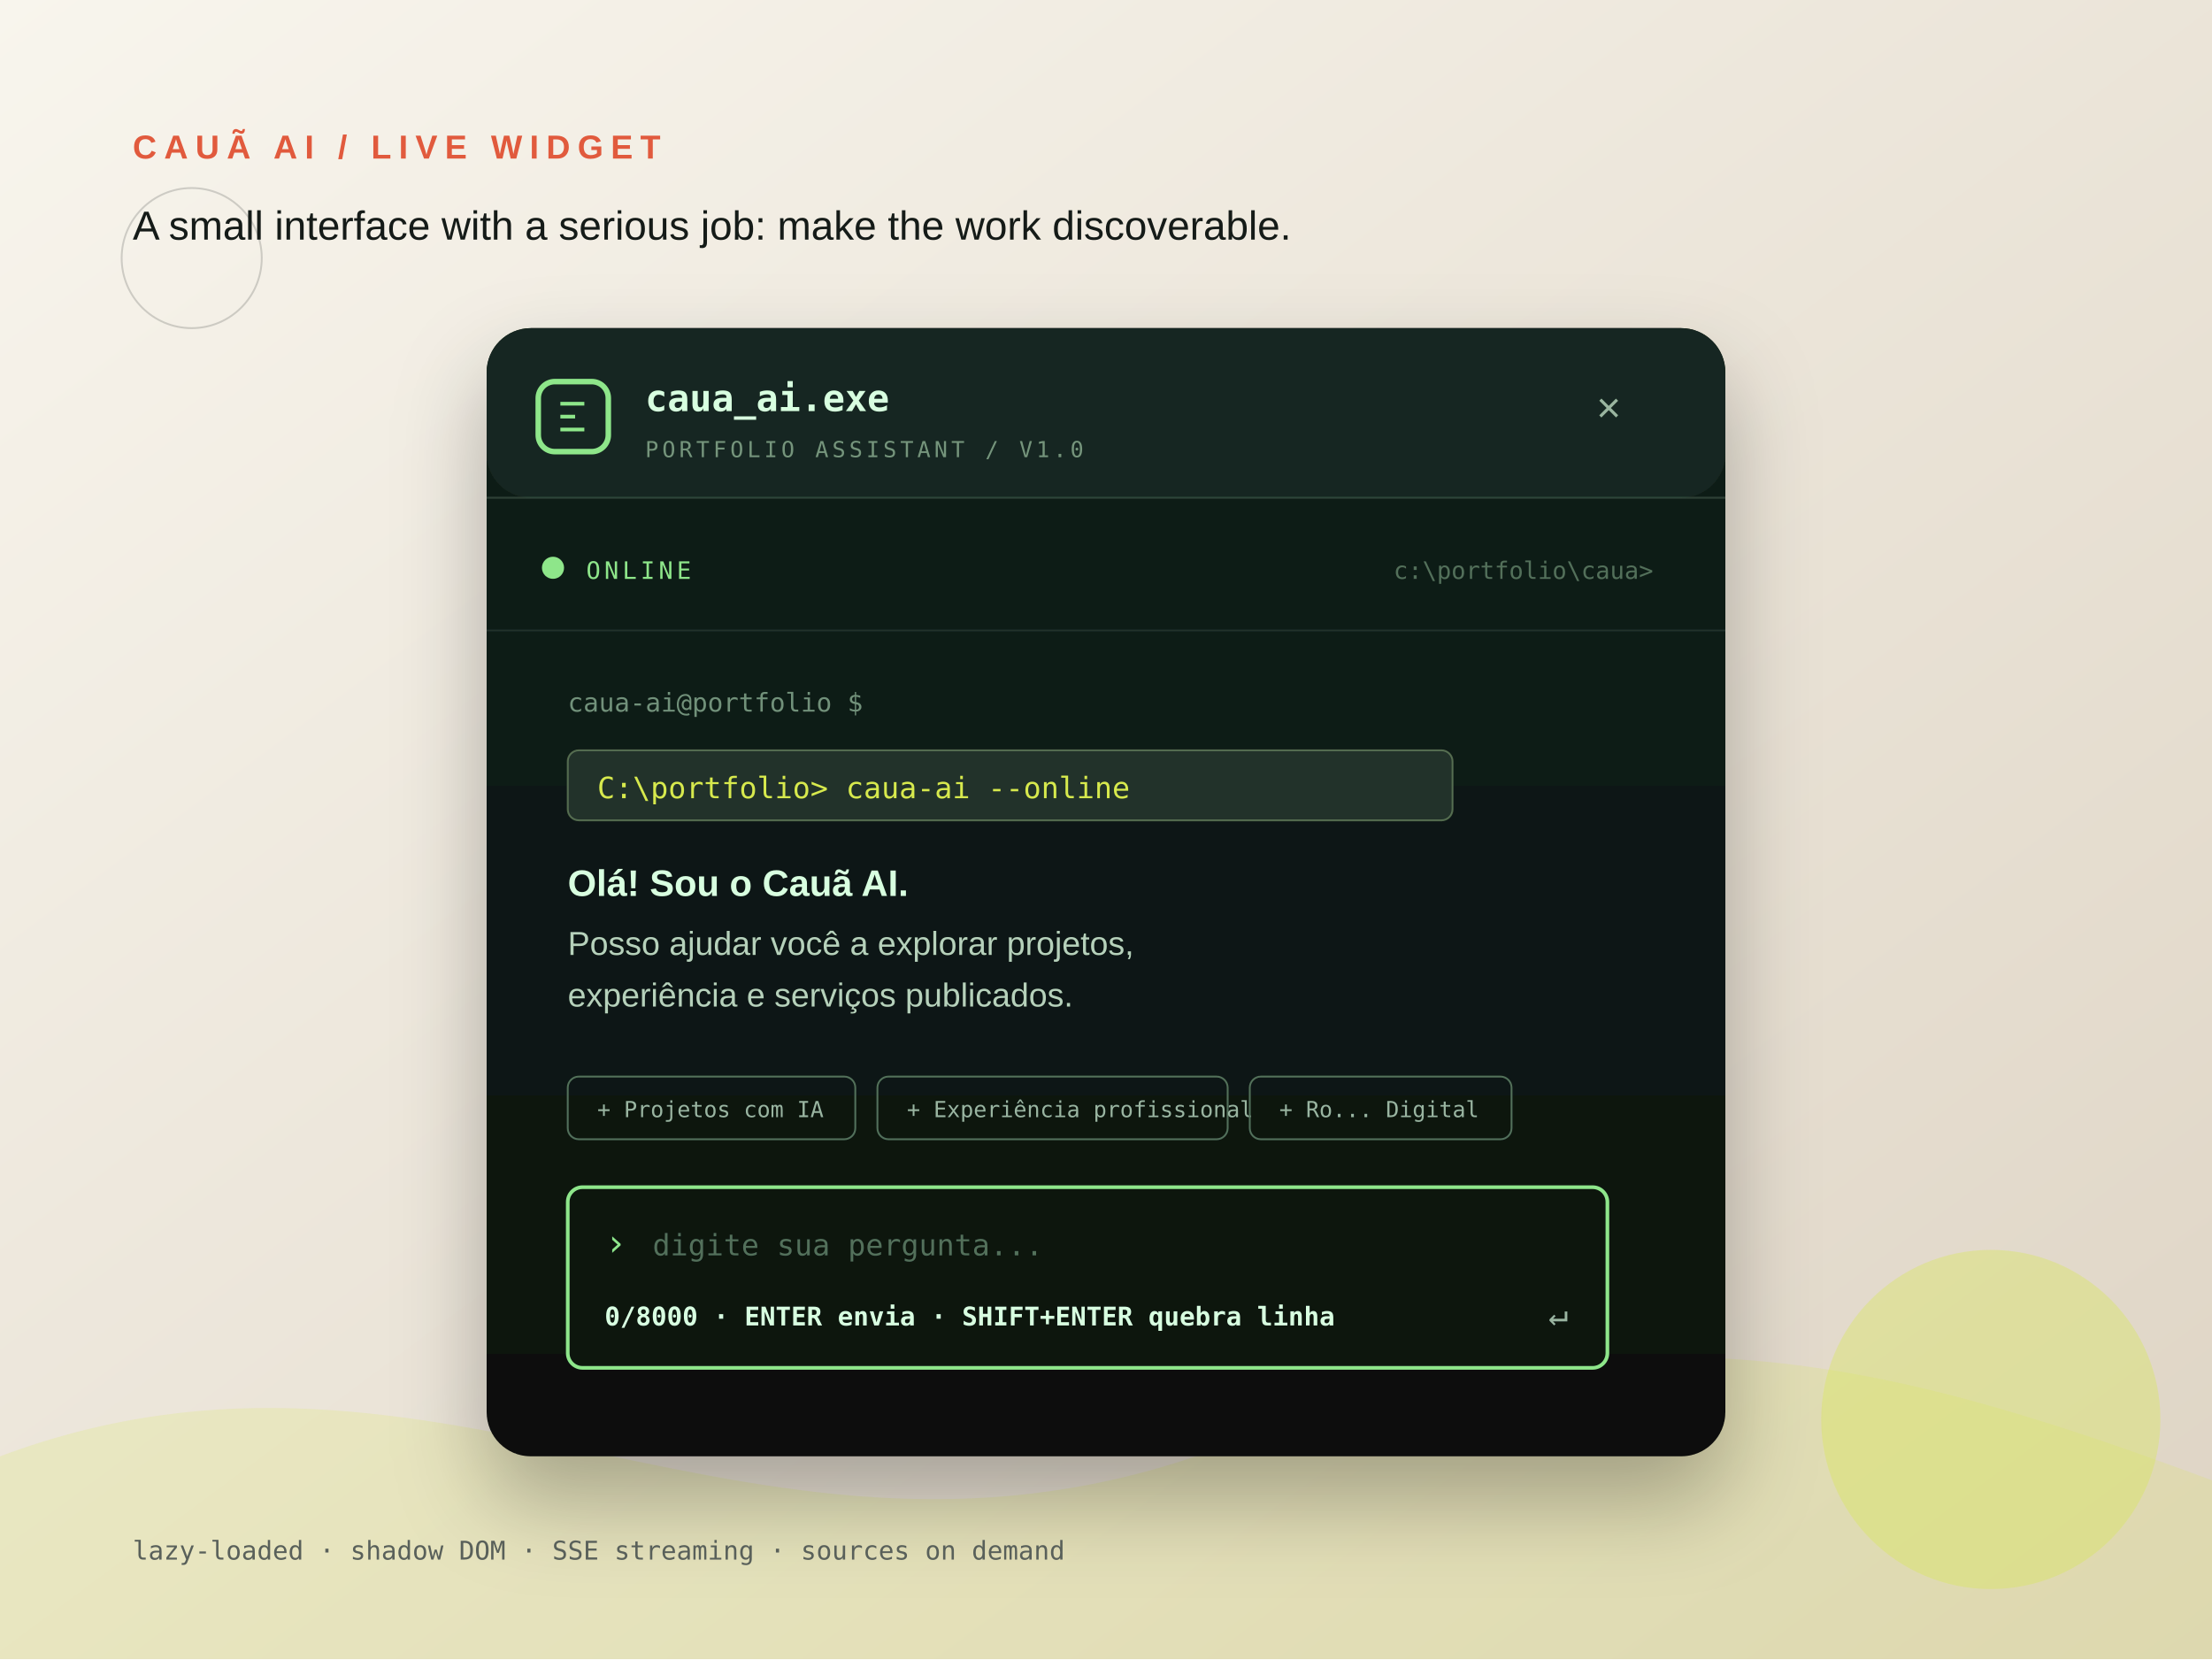
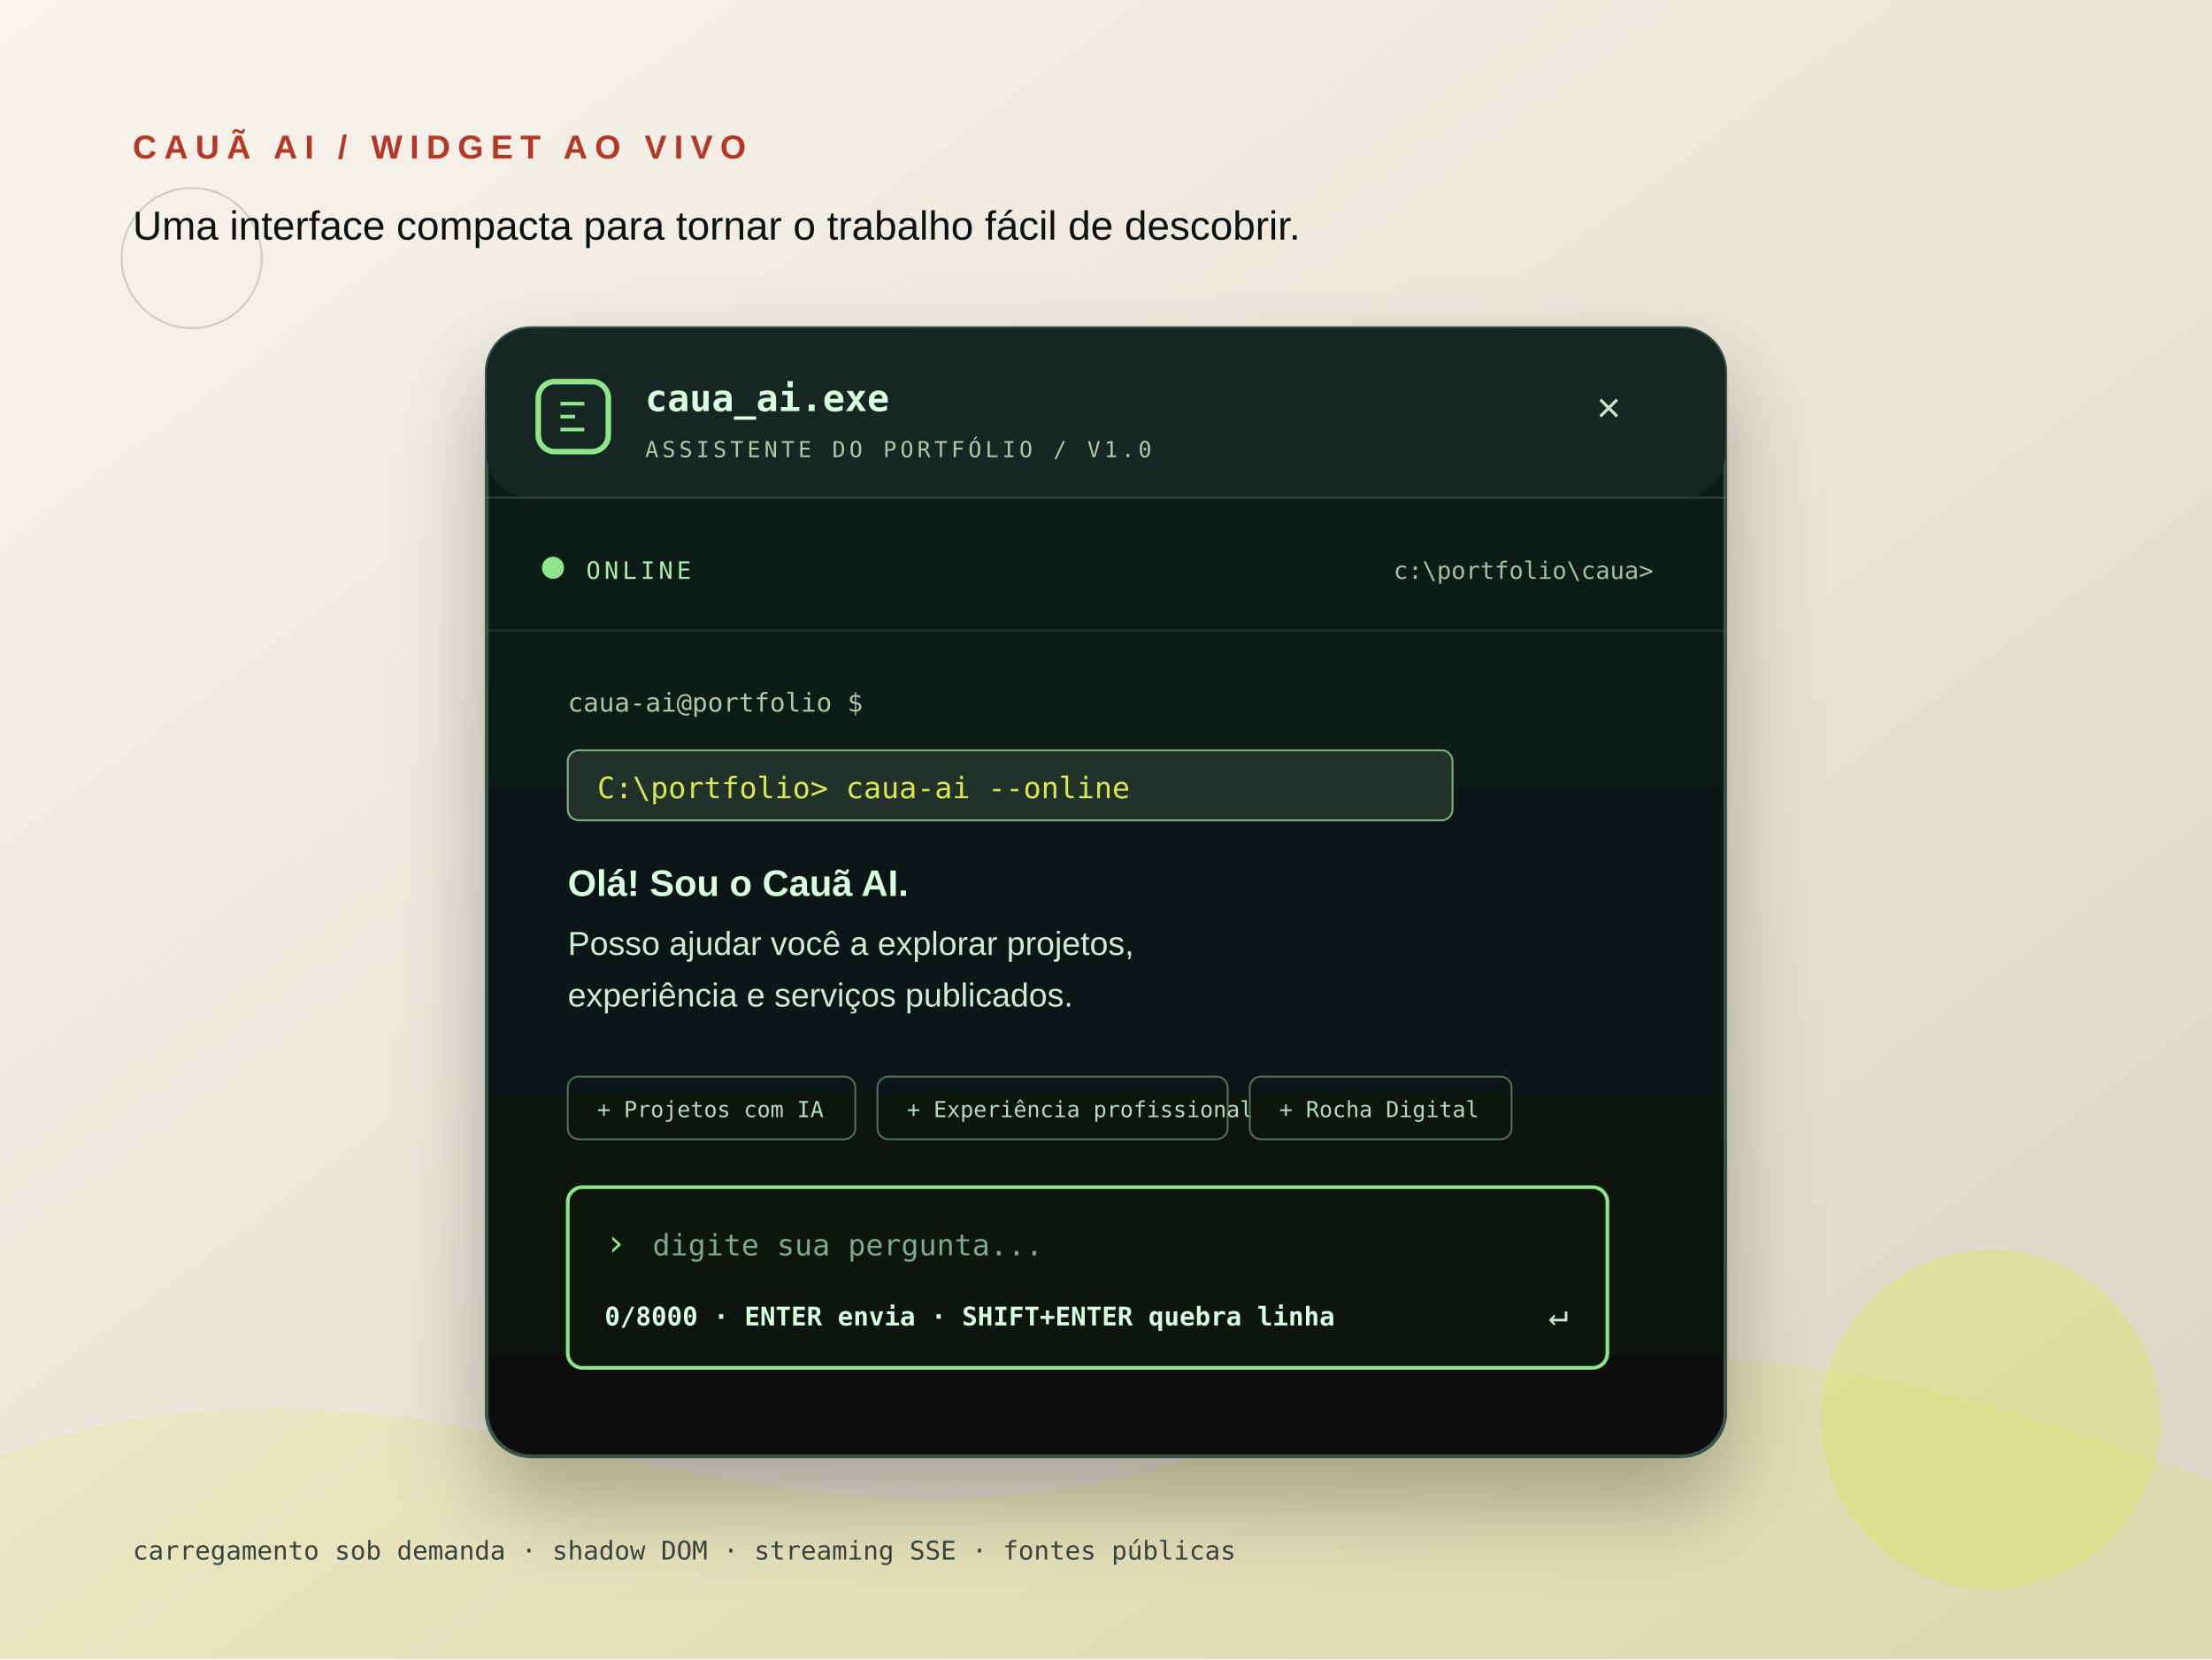
<svg xmlns="http://www.w3.org/2000/svg" viewBox="0 0 1200 900" role="img" aria-labelledby="title desc">
  <defs>
    <linearGradient id="bg" x1="0" y1="0" x2="1" y2="1">
      <stop offset="0" stop-color="#f8f5ed" />
      <stop offset="1" stop-color="#ded4c4" />
    </linearGradient>
    <linearGradient id="panel" x1="0" y1="0" x2="0" y2="1">
      <stop offset="0" stop-color="#12201b" />
      <stop offset="1" stop-color="#07100d" />
    </linearGradient>
    <filter id="shadow" x="-20%" y="-20%" width="140%" height="140%">
      <feDropShadow dx="0" dy="24" stdDeviation="24" flood-color="#07100d" flood-opacity=".28" />
    </filter>
  </defs>
  <rect width="1200" height="900" fill="url(#bg)" />
  <circle cx="104" cy="140" r="38" fill="none" stroke="#17211d" stroke-opacity=".18" />
  <circle cx="1080" cy="770" r="92" fill="#d7e94d" opacity=".35" />
  <path d="M0 790c240-90 410 88 660-4 224-83 354-52 540 17v97H0Z" fill="#d7e94d" opacity=".18" />
-   <text x="72" y="86" fill="#e15a3d" font-family="Arial,sans-serif" font-size="18" font-weight="700" letter-spacing="4">CAUÃ AI / LIVE WIDGET</text>
-   <text x="72" y="130" fill="#151b18" font-family="Arial,sans-serif" font-size="22">A small interface with a serious job: make the work discoverable.</text>
+   <text x="72" y="86" fill="#b93624" font-family="Arial,sans-serif" font-size="18" font-weight="700" letter-spacing="4">CAUÃ AI / WIDGET AO VIVO</text>
+   <text x="72" y="130" fill="#0b1210" font-family="Arial,sans-serif" font-size="22">Uma interface compacta para tornar o trabalho fácil de descobrir.</text>
  <g filter="url(#shadow)">
-     <rect x="264" y="178" width="672" height="612" rx="24" fill="url(#panel)" />
+     <rect x="264" y="178" width="672" height="612" rx="24" fill="url(#panel)" stroke="#365547" stroke-width="2" />
    <rect x="264" y="178" width="672" height="92" rx="24" fill="#152820" />
    <path d="M264 270h672" stroke="#d8ffe0" stroke-opacity=".15" />
    <rect x="292" y="207" width="38" height="38" rx="9" fill="none" stroke="#8ee68a" stroke-width="3" />
    <path d="M304 219h13m-13 7h8m-8 7h13" stroke="#8ee68a" stroke-width="2" />
    <text x="350" y="223" fill="#d8ffe0" font-family="monospace" font-size="20" font-weight="700">caua_ai.exe</text>
-     <text x="350" y="248" fill="#75947c" font-family="monospace" font-size="12" letter-spacing="2">PORTFOLIO ASSISTANT / V1.0</text>
-     <text x="866" y="229" fill="#9ab5a0" font-family="Arial,sans-serif" font-size="23">×</text>
+     <text x="350" y="248" fill="#a9cbaa" font-family="monospace" font-size="12" letter-spacing="2">ASSISTENTE DO PORTFÓLIO / V1.0</text>
+     <text x="866" y="229" fill="#c8e7ce" font-family="Arial,sans-serif" font-size="23">×</text>
    <circle cx="300" cy="308" r="6" fill="#8ee68a" />
-     <text x="318" y="314" fill="#8ee68a" font-family="monospace" font-size="13" letter-spacing="2">ONLINE</text>
-     <text x="756" y="314" fill="#52705a" font-family="monospace" font-size="13">c:\portfolio\caua&gt;</text>
+     <text x="318" y="314" fill="#a9f0ad" font-family="monospace" font-size="13" letter-spacing="2">ONLINE</text>
+     <text x="756" y="314" fill="#9fc2a5" font-family="monospace" font-size="13">c:\portfolio\caua&gt;</text>
    <path d="M264 342h672" stroke="#d8ffe0" stroke-opacity=".1" />
-     <text x="308" y="386" fill="#71917a" font-family="monospace" font-size="14">caua-ai@portfolio $</text>
-     <rect x="308" y="407" width="480" height="38" rx="6" fill="#22332a" stroke="#7d9b70" stroke-opacity=".6" />
+     <text x="308" y="386" fill="#a9cbaa" font-family="monospace" font-size="14">caua-ai@portfolio $</text>
+     <rect x="308" y="407" width="480" height="38" rx="6" fill="#22332a" stroke="#a9f0ad" stroke-opacity=".7" />
    <text x="324" y="433" fill="#d7e94d" font-family="monospace" font-size="16">C:\portfolio&gt; caua-ai --online</text>
    <text x="308" y="486" fill="#d8ffe0" font-family="Arial,sans-serif" font-size="20" font-weight="700">Olá! Sou o Cauã AI.</text>
-     <text x="308" y="518" fill="#b6d1bb" font-family="Arial,sans-serif" font-size="18">Posso ajudar você a explorar projetos,</text>
-     <text x="308" y="546" fill="#b6d1bb" font-family="Arial,sans-serif" font-size="18">experiência e serviços publicados.</text>
+     <text x="308" y="518" fill="#d1ead5" font-family="Arial,sans-serif" font-size="18">Posso ajudar você a explorar projetos,</text>
+     <text x="308" y="546" fill="#d1ead5" font-family="Arial,sans-serif" font-size="18">experiência e serviços publicados.</text>
    <rect x="308" y="584" width="156" height="34" rx="6" fill="none" stroke="#52705a" />
-     <text x="324" y="606" fill="#9ab5a0" font-family="monospace" font-size="12">+ Projetos com IA</text>
+     <text x="324" y="606" fill="#b9d9c0" font-family="monospace" font-size="12">+ Projetos com IA</text>
    <rect x="476" y="584" width="190" height="34" rx="6" fill="none" stroke="#52705a" />
-     <text x="492" y="606" fill="#9ab5a0" font-family="monospace" font-size="12">+ Experiência profissional</text>
+     <text x="492" y="606" fill="#b9d9c0" font-family="monospace" font-size="12">+ Experiência profissional</text>
    <rect x="678" y="584" width="142" height="34" rx="6" fill="none" stroke="#52705a" />
-     <text x="694" y="606" fill="#9ab5a0" font-family="monospace" font-size="12">+ Ro... Digital</text>
+     <text x="694" y="606" fill="#b9d9c0" font-family="monospace" font-size="12">+ Rocha Digital</text>
    <rect x="308" y="644" width="564" height="98" rx="8" fill="#09120f" stroke="#8ee68a" stroke-width="2" />
    <text x="328" y="681" fill="#8ee68a" font-family="monospace" font-size="20">›</text>
-     <text x="354" y="681" fill="#52705a" font-family="monospace" font-size="16">digite sua pergunta...</text>
+     <text x="354" y="681" fill="#7fa98a" font-family="monospace" font-size="16">digite sua pergunta...</text>
    <text x="328" y="719" fill="#d8ffe0" font-family="monospace" font-size="14" font-weight="700">0/8000 · ENTER envia · SHIFT+ENTER quebra linha</text>
-     <text x="840" y="719" fill="#9ab5a0" font-family="monospace" font-size="18">↵</text>
+     <text x="840" y="719" fill="#c8e7ce" font-family="monospace" font-size="18">↵</text>
  </g>
-   <text x="72" y="846" fill="#59605a" font-family="monospace" font-size="14">lazy-loaded · shadow DOM · SSE streaming · sources on demand</text>
+   <text x="72" y="846" fill="#39443d" font-family="monospace" font-size="14">carregamento sob demanda · shadow DOM · streaming SSE · fontes públicas</text>
</svg>
